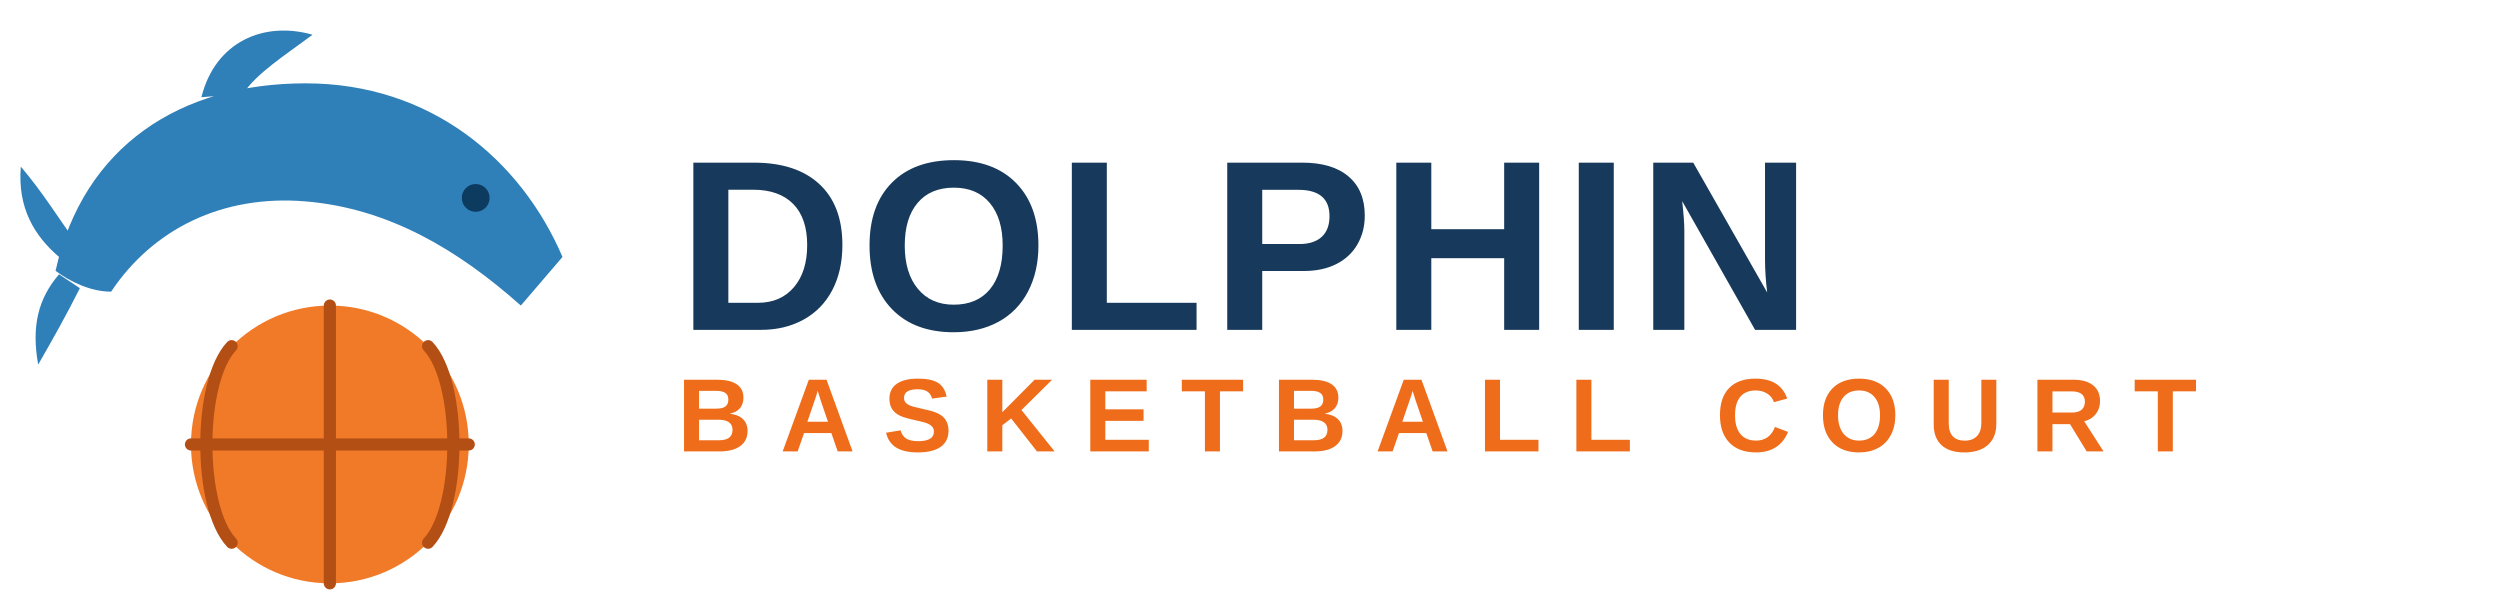
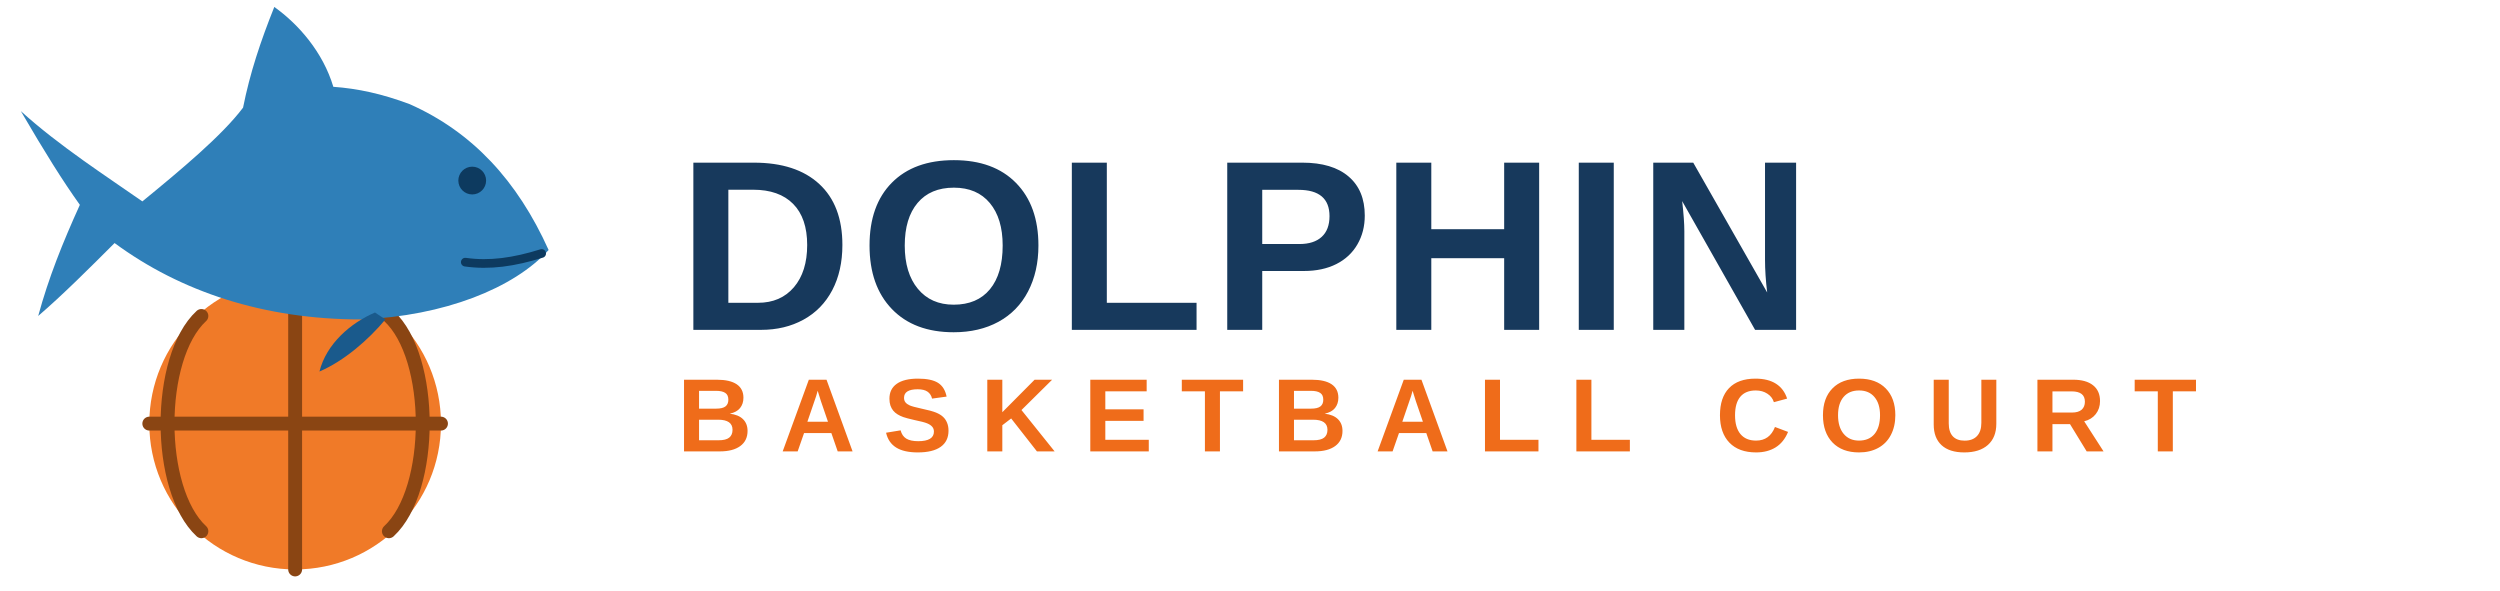
<svg xmlns="http://www.w3.org/2000/svg" viewBox="0 0 720 170" role="img" aria-label="Dolphin basketball court">
-   <circle cx="95" cy="128" r="40" fill="#f07a28" />
-   <g fill="none" stroke="#b34e14" stroke-width="3.5" stroke-linecap="round">
-     <path d="M 95 88 L 95 168" />
-     <path d="M 55 128 L 135 128" />
-     <path d="M 66.7 99.7 C 57 110, 57 146, 66.7 156.3" />
-     <path d="M 123.3 99.7 C 133 110, 133 146, 123.3 156.3" />
+   <circle cx="85" cy="122" r="42" fill="#f07a28" />
+   <g fill="none" stroke="#8a4513" stroke-width="4" stroke-linecap="round">
+     <path d="M 85 80 L 85 164" />
+     <path d="M 43 122 L 127 122" />
+     <path d="M 58 91 C 45 103, 45 141, 58 153" />
+     <path d="M 112 91 C 125 103, 125 141, 112 153" />
  </g>
-   <path fill="#2f7fb8" d="M 17 74 C 10 68, 5 60, 6 48 C 12 55, 17 63, 22 70 Z M 17 79 C 11 86, 9 94, 11 105 C 15 98, 19 91, 23 83 Z M 58 28 C 62 12, 76 6, 90 10 C 82 16, 74 21, 70 27 Z M 16 78 C 24 42, 52 24, 88 24 C 124 24, 150 46, 162 74 L 150 88 C 132 72, 112 60, 88 58 C 64 56, 44 66, 32 84 C 26 84, 20 81, 16 78 Z" />
-   <circle cx="137" cy="57" r="4" fill="#0d3a5f" />
+   <path fill="#2f7fb8" d="M 158 72 C 149 52, 136 38, 118 30 C 110 27, 103 25.5, 96 25 C 93 15, 86 7, 79 2 C 75 12, 72 21, 70 31 C 64 39, 52 49, 41 58 C 31 51, 17 42, 6 32 C 13 44, 18 52, 23 59 C 18 70, 14 80, 11 91 C 18 85, 26 77, 33 70 C 52 84, 76 92, 104 92 C 128 91, 148 83, 158 72 Z" />
+   <path fill="#1a5a8c" d="M 108 90 C 101 93, 94 99, 92 107 C 99 104, 106 98, 111 92 Z" />
+   <circle cx="136" cy="52" r="4" fill="#0d3a5f" />
+   <path d="M 156 73 C 148 75.5, 141 76.5, 134 75.5" fill="none" stroke="#0d3a5f" stroke-width="2.5" stroke-linecap="round" />
  <text x="195" y="95" font-family="Arial, Helvetica, sans-serif" font-size="70" font-weight="900" letter-spacing="2" fill="#17395c">DOLPHIN</text>
  <text x="195" y="130" font-family="Arial, Helvetica, sans-serif" font-size="30" font-weight="700" letter-spacing="8" fill="#ef6c1a">BASKETBALL COURT</text>
</svg>
